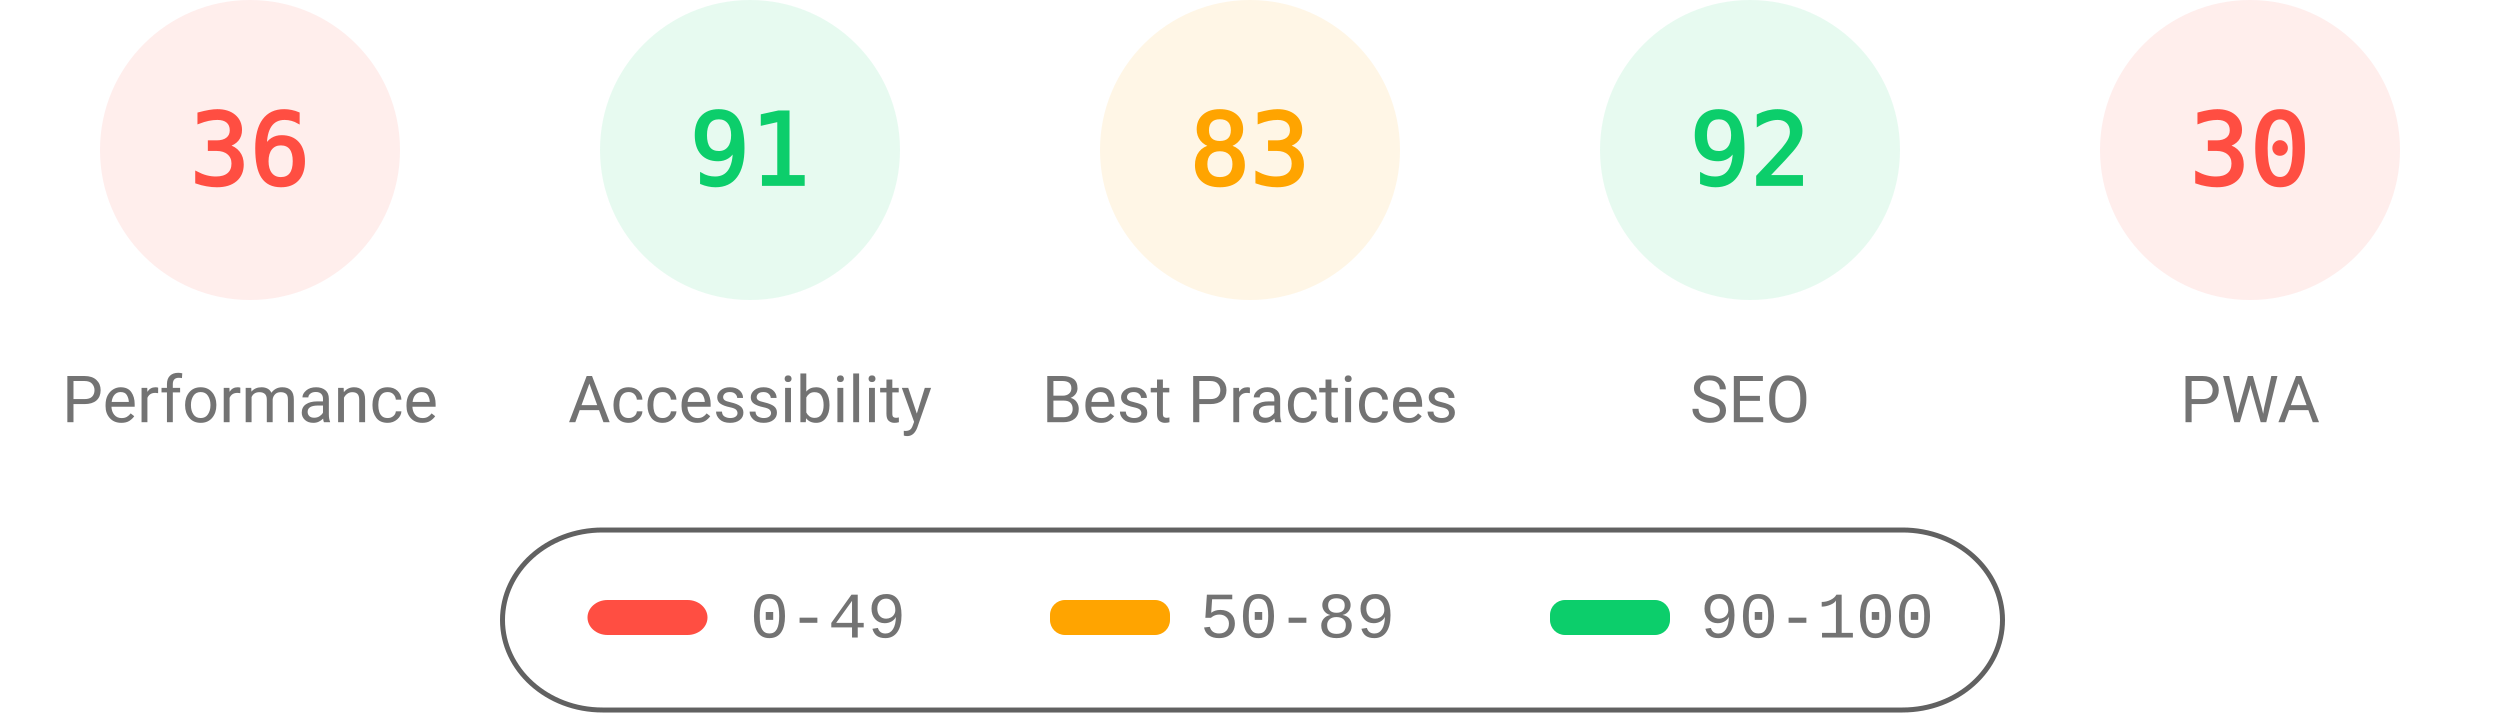
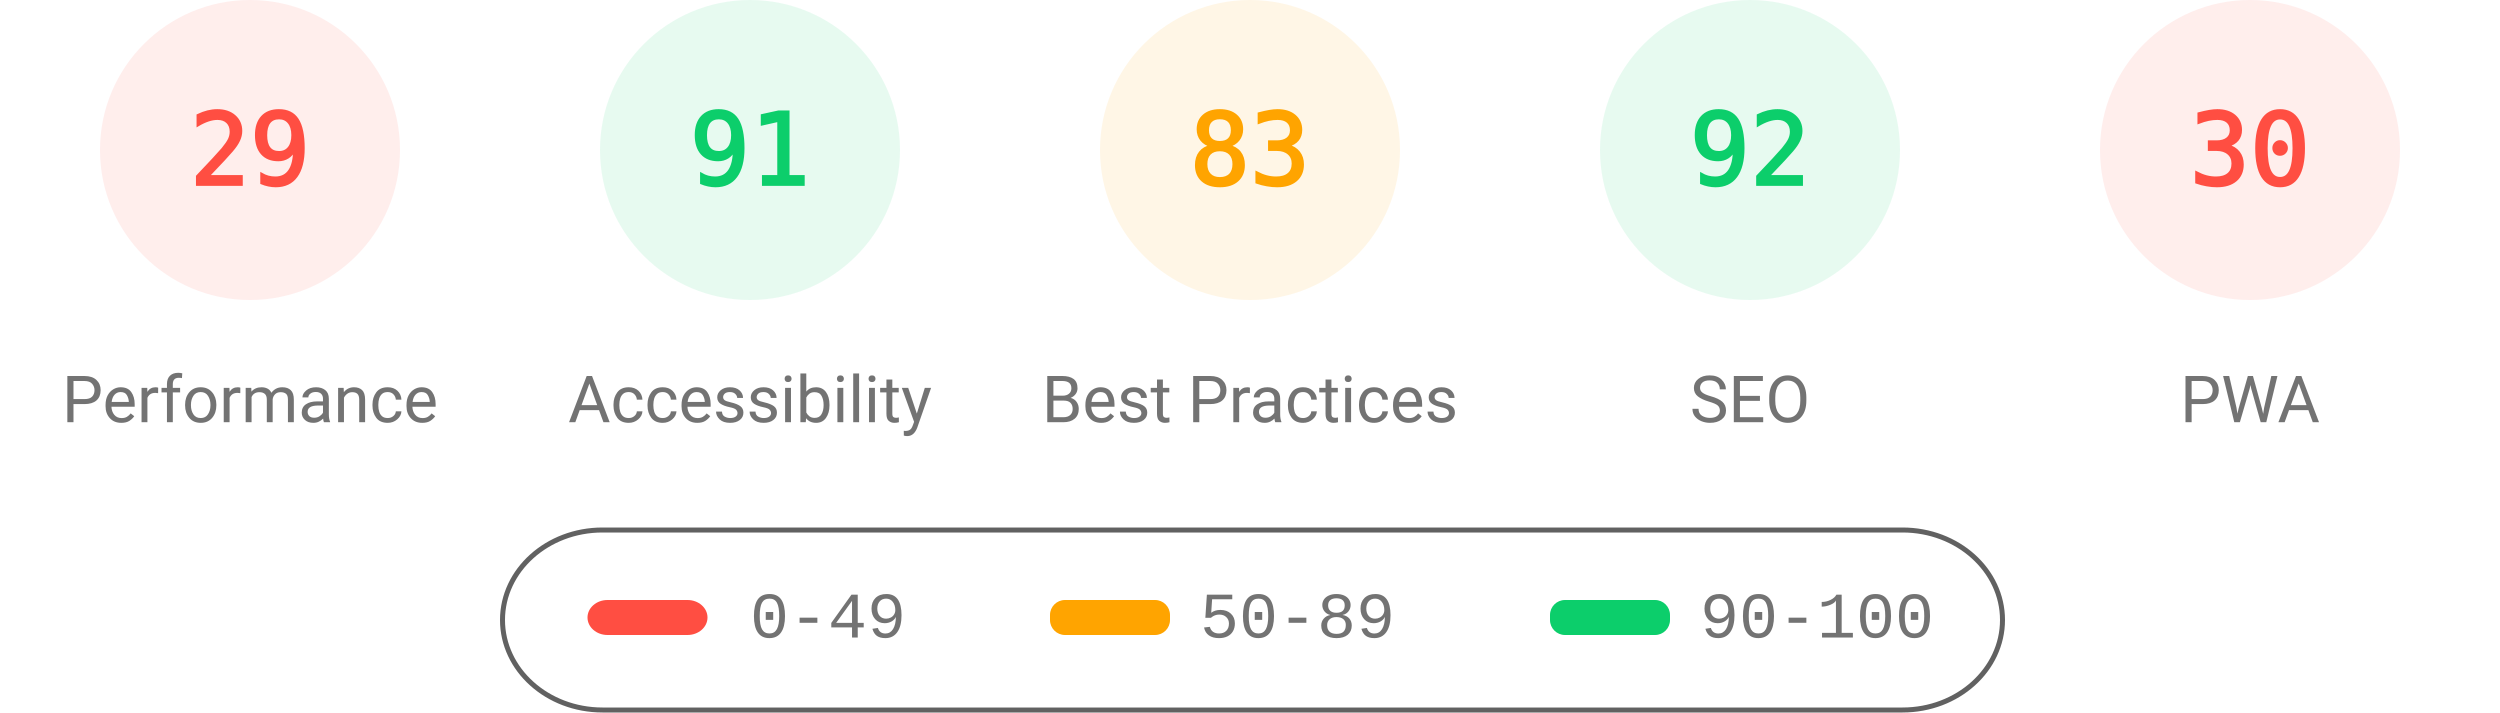
<svg xmlns="http://www.w3.org/2000/svg" fill="none" width="1000" height="285">
  <style>.gauge-base{opacity:.1}.gauge-arc{fill:none;animation-delay:250ms;stroke-linecap:round;transform:rotate(-90deg);transform-origin:100px 60px;animation:load-gauge 1s ease forwards}.guage-text{font-size:40px;font-family:monospace;text-align:center}.guage-red{color:#ff4e42;fill:#ff4e42;stroke:#ff4e42}.guage-orange{color:#ffa400;fill:#ffa400;stroke:#ffa400}.guage-green{color:#0cce6b;fill:#0cce6b;stroke:#0cce6b}.guage-undefined{color:#5c5c5c;fill:#5c5c5c;stroke:#5c5c5c}.guage-title{color:#737373;fill:#737373;stroke:none;font-size:26px;line-height:26px;font-family:Roboto,Halvetica,Arial,sans-serif}@keyframes load-gauge{from{stroke-dasharray:0 352.858}}</style>
  <svg class="guage-div guage-perf guage-red" viewBox="0 0 200 200" width="200" height="200">
    <circle class="gauge-base" r="56" cx="100" cy="60" stroke-width="8" />
-     <circle class="gauge-arc guage-arc-1" r="56" cx="100" cy="60" stroke-width="8" style="stroke-dasharray:126.669,351.858" />
-     <text class="guage-text" x="100" y="60" alignment-baseline="central" dominant-baseline="central" text-anchor="middle">36</text>
+     <circle class="gauge-arc guage-arc-1" r="56" cx="100" cy="60" stroke-width="8" style="stroke-dasharray:102.039,351.858" />
+     <text class="guage-text" x="100" y="60" alignment-baseline="central" dominant-baseline="central" text-anchor="middle">29</text>
    <text class="guage-title" x="100" y="160" alignment-baseline="central" dominant-baseline="central" text-anchor="middle">Performance</text>
  </svg>
  <svg class="guage-div guage-acc guage-green" viewBox="0 0 200 200" width="200" height="200" x="200">
    <circle class="gauge-base" r="56" cx="100" cy="60" stroke-width="8" />
    <circle class="gauge-arc guage-arc-2" r="56" cx="100" cy="60" stroke-width="8" style="stroke-dasharray:320.191,351.858" />
    <text class="guage-text" x="100" y="60" alignment-baseline="central" dominant-baseline="central" text-anchor="middle">91</text>
    <text class="guage-title" x="100" y="160" alignment-baseline="central" dominant-baseline="central" text-anchor="middle">Accessibility</text>
  </svg>
  <svg class="guage-div guage-best guage-orange" viewBox="0 0 200 200" width="200" height="200" x="400">
    <circle class="gauge-base" r="56" cx="100" cy="60" stroke-width="8" />
    <circle class="gauge-arc guage-arc-3" r="56" cx="100" cy="60" stroke-width="8" style="stroke-dasharray:292.042,351.858" />
    <text class="guage-text" x="100" y="60" alignment-baseline="central" dominant-baseline="central" text-anchor="middle">83</text>
    <text class="guage-title" x="100" y="160" alignment-baseline="central" dominant-baseline="central" text-anchor="middle">Best Practices</text>
  </svg>
  <svg class="guage-div guage-seo guage-green" viewBox="0 0 200 200" width="200" height="200" x="600">
    <circle class="gauge-base" r="56" cx="100" cy="60" stroke-width="8" />
    <circle class="gauge-arc guage-arc-4" r="56" cx="100" cy="60" stroke-width="8" style="stroke-dasharray:323.709,351.858" />
    <text class="guage-text" x="100" y="60" alignment-baseline="central" dominant-baseline="central" text-anchor="middle">92</text>
    <text class="guage-title" x="100" y="160" alignment-baseline="central" dominant-baseline="central" text-anchor="middle">SEO</text>
  </svg>
  <svg class="guage-div guage-pwa guage-red" viewBox="0 0 200 200" width="200" height="200" x="800">
    <circle class="gauge-base" r="56" cx="100" cy="60" stroke-width="8" />
    <circle class="gauge-arc guage-arc-4" r="56" cx="100" cy="60" stroke-width="8" style="stroke-dasharray:105.557,351.858" />
    <text class="guage-text" x="100" y="60" alignment-baseline="central" dominant-baseline="central" text-anchor="middle">30</text>
    <text class="guage-title" x="100" y="160" alignment-baseline="central" dominant-baseline="central" text-anchor="middle">PWA</text>
  </svg>
  <svg width="604" height="76" x="200" y="210">
    <path fill="none" id="canvas_background" d="M-1-1h604v80H-1z" />
    <rect fill-opacity="0" stroke="#616161" stroke-width="2" rx="40" id="svg_2" height="72" width="600" y="2" x="1" fill="#000" />
    <rect stroke="#000" rx="8" id="svg_3" height="14" width="48" y="30" x="35" stroke-opacity="null" stroke-width="0" fill="#ff4e42" />
    <rect stroke="#000" rx="6" id="svg_4" height="14" width="48" y="30" x="220" stroke-opacity="null" stroke-width="0" fill="#ffa400" />
    <rect stroke="#000" rx="6" id="svg_5" height="14" width="48" y="30" x="420" stroke-opacity="null" stroke-width="0" fill="#0cce6b" />
    <text xml:space="preserve" text-anchor="start" font-family="'Courier New', Courier, monospace" font-size="26" id="svg_6" y="45" x="100" stroke-opacity="null" stroke-width="0" stroke="#000" fill="#737373">0-49</text>
    <text xml:space="preserve" text-anchor="start" font-family="'Courier New', Courier, monospace" font-size="26" id="svg_7" y="45" x="280" stroke-opacity="null" stroke-width="0" stroke="#000" fill="#737373">50-89</text>
    <text xml:space="preserve" text-anchor="start" font-family="'Courier New', Courier, monospace" font-size="26" id="svg_8" y="45" x="480" stroke-opacity="null" stroke-width="0" stroke="#000" fill="#737373">90-100</text>
  </svg>
</svg>
